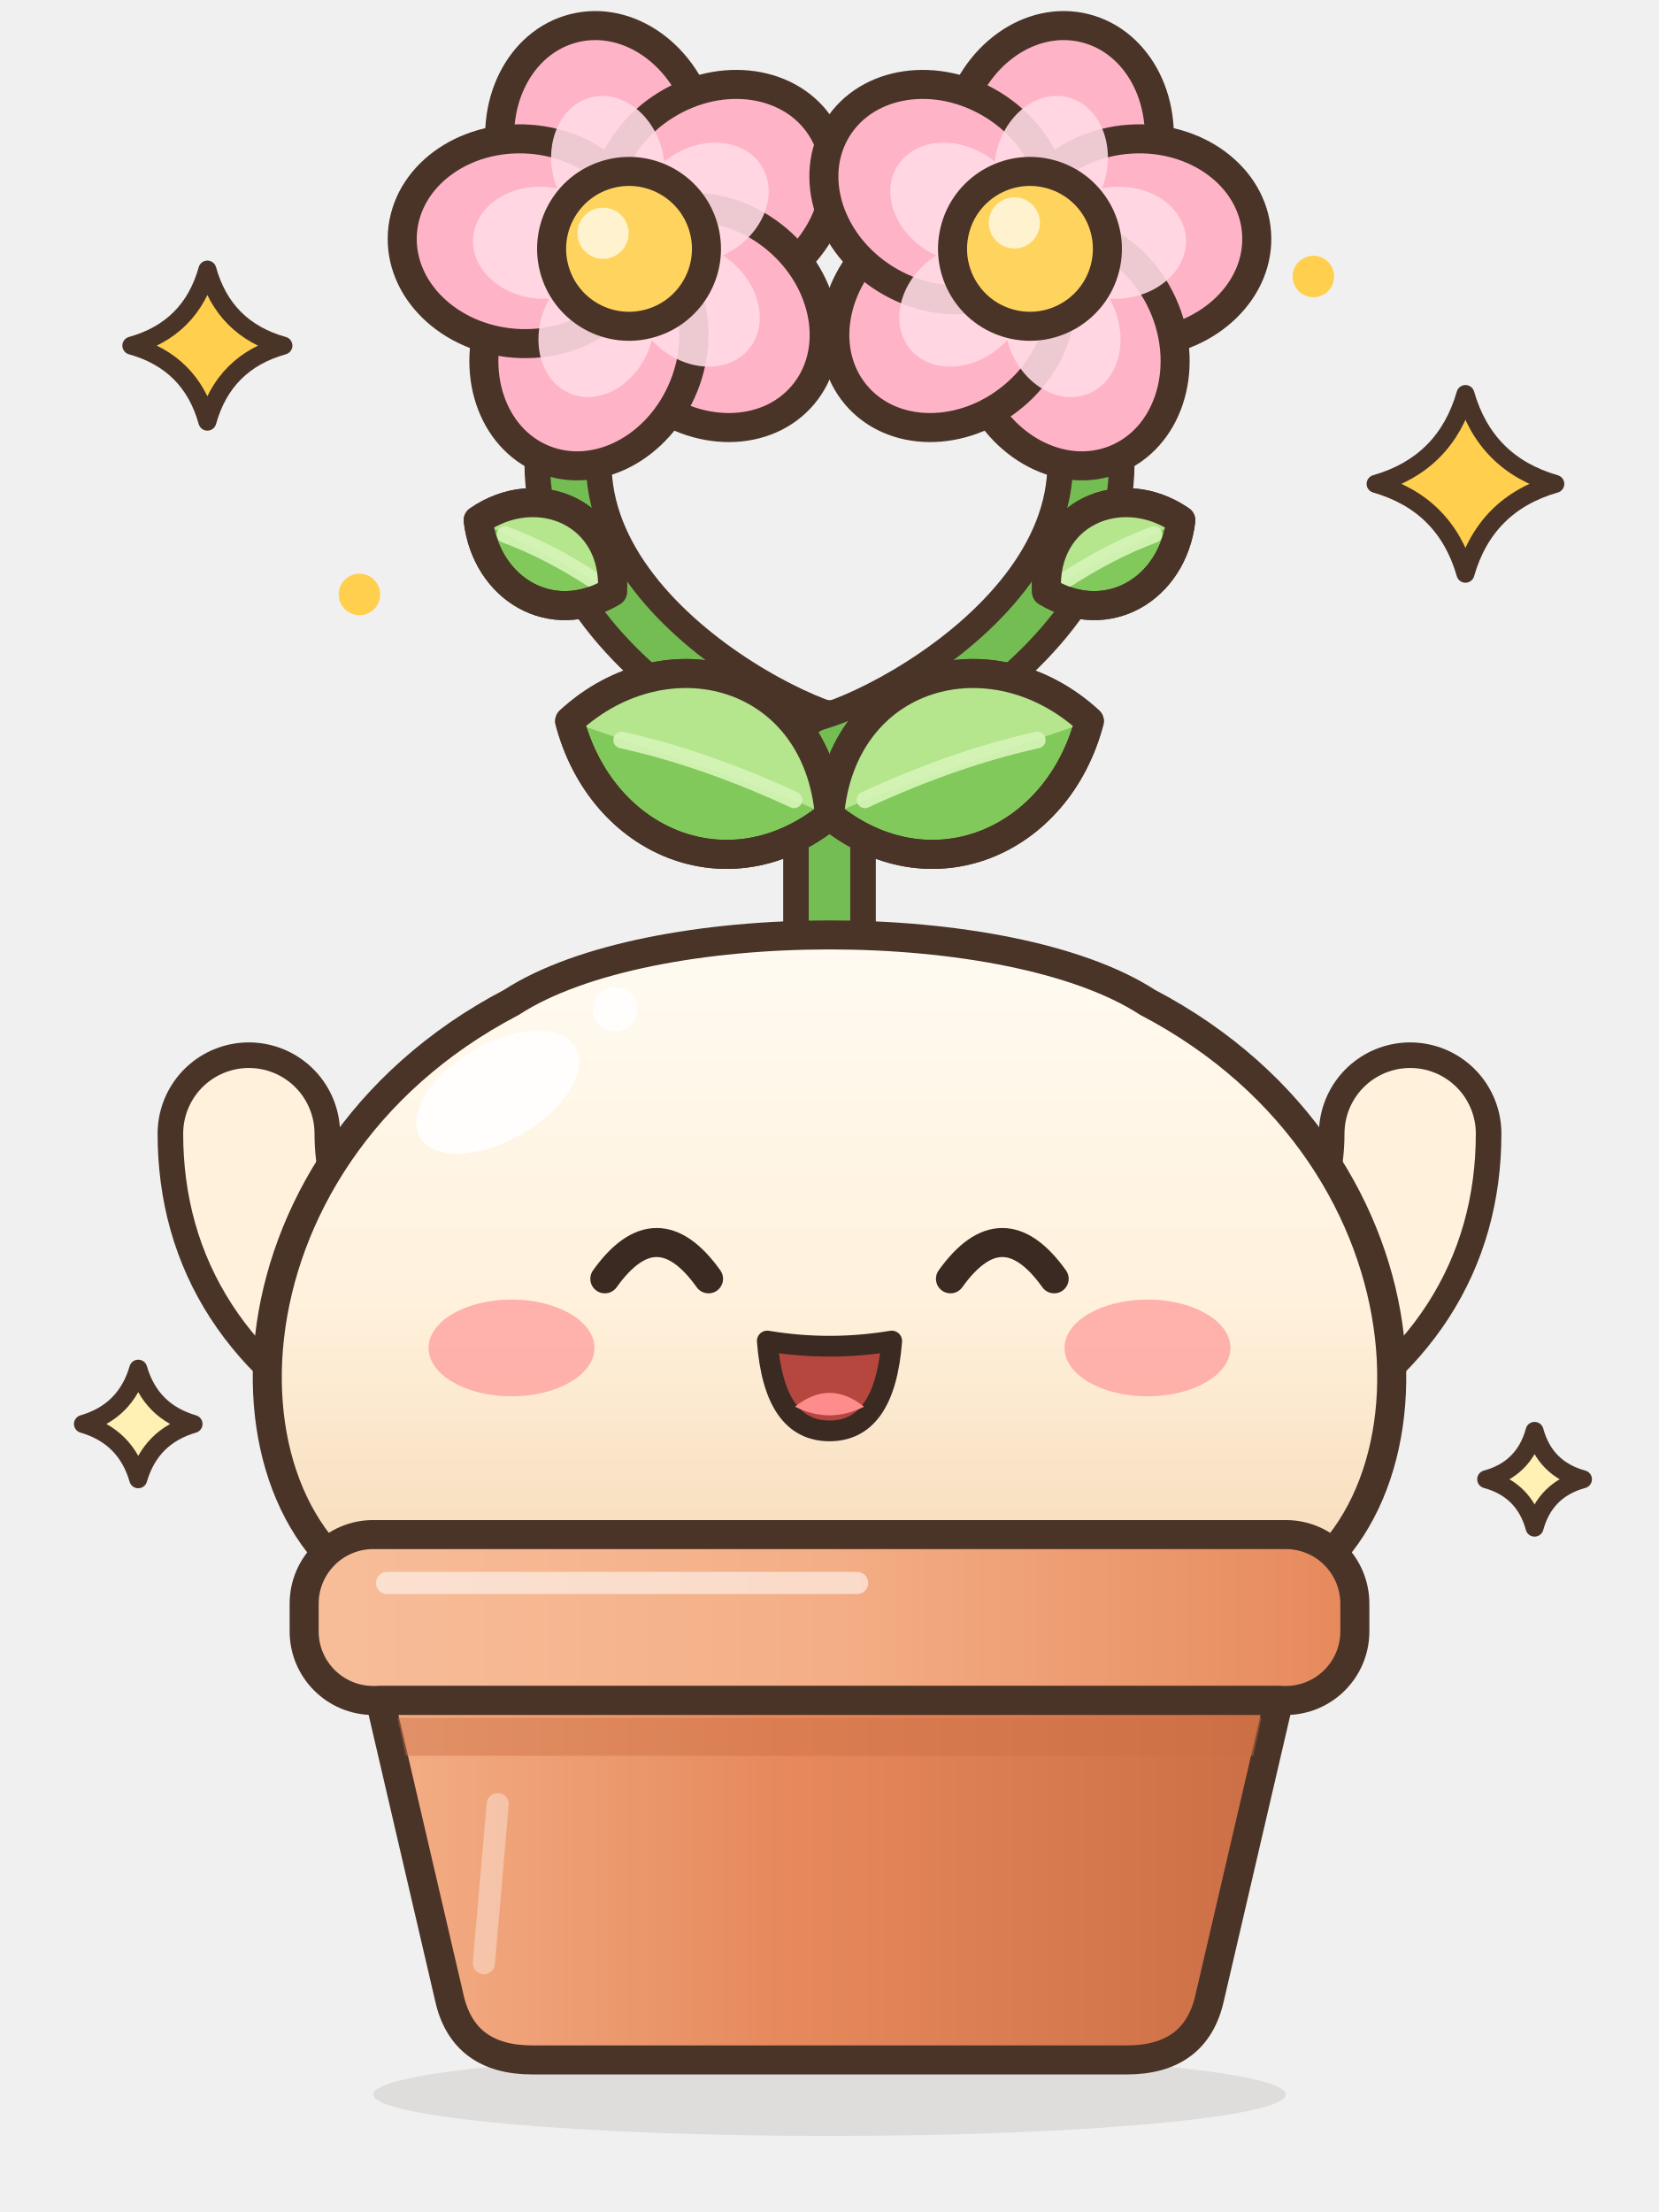
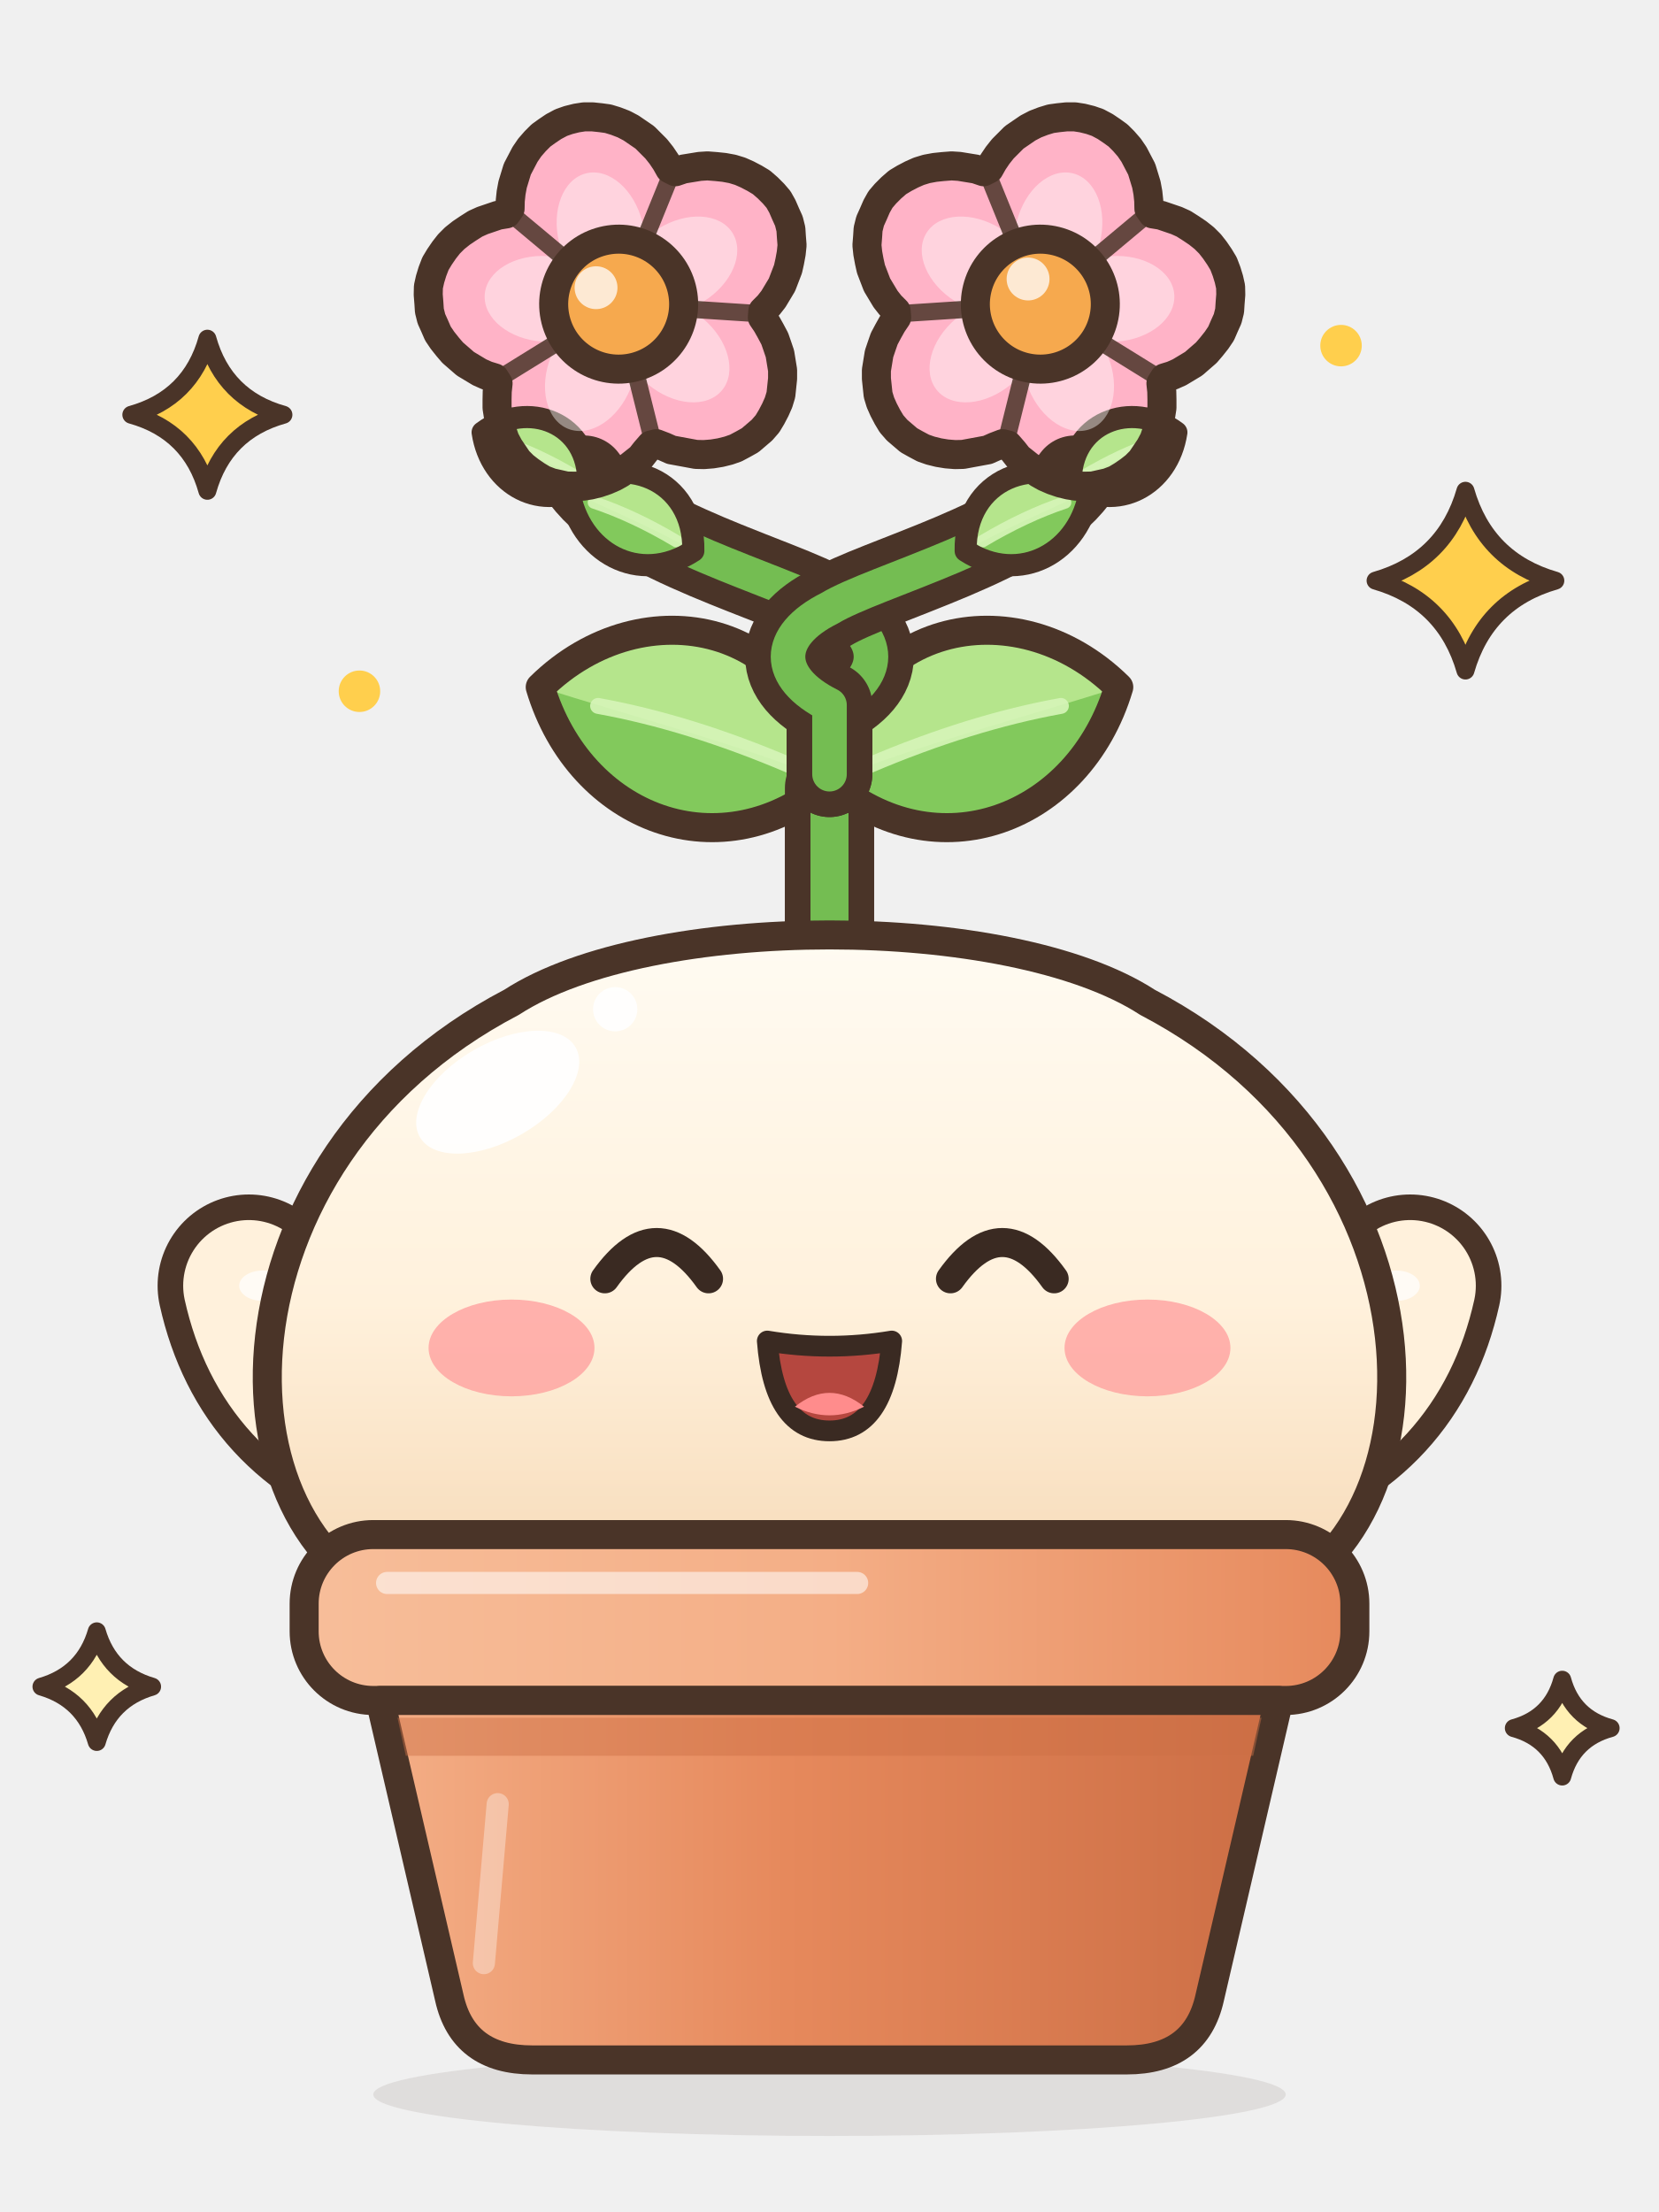
<svg xmlns="http://www.w3.org/2000/svg" viewBox="0 0 240 320" width="240" height="320">
  <defs>
    <linearGradient id="gBody" x1="0" y1="0" x2="0" y2="1">
      <stop offset="0" stop-color="#FFFBF2" />
      <stop offset="0.55" stop-color="#FFF1DC" />
      <stop offset="1" stop-color="#F6D9B6" />
    </linearGradient>
    <linearGradient id="gPot" x1="0" y1="0" x2="1" y2="0">
      <stop offset="0" stop-color="#F4AE86" />
      <stop offset="0.45" stop-color="#E6895C" />
      <stop offset="1" stop-color="#CC6E45" />
    </linearGradient>
    <linearGradient id="gRim" x1="0" y1="0" x2="1" y2="0">
      <stop offset="0" stop-color="#F7BE9A" />
      <stop offset="0.5" stop-color="#F4AE86" />
      <stop offset="1" stop-color="#E6895C" />
    </linearGradient>
    <radialGradient id="gSoil" cx="0.5" cy="0.3" r="0.8">
      <stop offset="0" stop-color="#7E5539" />
      <stop offset="1" stop-color="#644129" />
    </radialGradient>
  </defs>
  <ellipse cx="120" cy="303" rx="66" ry="6" fill="#4A3428" opacity="0.10" />
-   <path d="M120 142 L120 108" fill="none" stroke="#4A3428" stroke-width="13.4" stroke-linecap="round" stroke-linejoin="round" />
-   <path d="M120 142 L120 108" fill="none" stroke="#74BD52" stroke-width="6" stroke-linecap="round" stroke-linejoin="round" />
-   <path d="M120 108 C106 104 62 78 93 42" fill="none" stroke="#4A3428" stroke-width="12.6" stroke-linecap="round" stroke-linejoin="round" />
-   <path d="M120 108 C106 104 62 78 93 42" fill="none" stroke="#74BD52" stroke-width="5.2" stroke-linecap="round" stroke-linejoin="round" />
-   <path d="M120 108 C134 104 178 78 147 42" fill="none" stroke="#4A3428" stroke-width="12.6" stroke-linecap="round" stroke-linejoin="round" />
-   <path d="M120 108 C134 104 178 78 147 42" fill="none" stroke="#74BD52" stroke-width="5.2" stroke-linecap="round" stroke-linejoin="round" />
-   <g transform="translate(120 118) scale(-1 1) rotate(-20)">
-     <path d="M0 0 C8.8 -19 31.2 -17 40 0 C29.6 15 9.6 16 0 0 Z" fill="#82C95C" stroke="#4A3428" stroke-width="4.2" stroke-linejoin="round" />
-     <path d="M0 0 C8.8 -19 31.2 -17 40 0 C28 0 12 -1 0 0 Z" fill="#B5E58C" />
-     <path d="M5.6 -0.4 Q20 -1.6 32 0" fill="none" stroke="#D6F5B8" stroke-width="2.4" stroke-linecap="round" opacity="0.9" />
-     <path d="M0 0 C8.8 -19 31.2 -17 40 0 C29.6 15 9.6 16 0 0 Z" fill="none" stroke="#4A3428" stroke-width="4.2" stroke-linejoin="round" />
+   <ellipse cx="120" cy="223" rx="70" ry="10" fill="url(#gSoil)" stroke="#4A3428" stroke-width="4.2" />
+   <path d="M120 142 L120 114" fill="none" stroke="#4A3428" stroke-width="12.9" stroke-linecap="round" stroke-linejoin="round" />
+   <path d="M120 142 L120 114" fill="none" stroke="#74BD52" stroke-width="5.5" stroke-linecap="round" stroke-linejoin="round" />
+   <g transform="translate(120 113) scale(-1 1) rotate(-18)">
+     <path d="M0 0 C9.7 -20.9 34.3 -18.7 44 0 C32.6 16.5 10.6 17.6 0 0 Z" fill="#82C95C" />
+     <path d="M0 0 C9.7 -20.9 34.3 -18.7 44 0 C30.8 0 13.2 -1.1 0 0 Z" fill="#B5E58C" />
+     <path d="M6.2 -0.4 Q22 -1.8 35.2 0" fill="none" stroke="#D6F5B8" stroke-width="2.3" stroke-linecap="round" opacity="0.9" />
+     <path d="M0 0 C9.7 -20.9 34.3 -18.7 44 0 C32.6 16.5 10.6 17.6 0 0 Z" fill="none" stroke="#4A3428" stroke-width="4.2" stroke-linejoin="round" />
  </g>
-   <g transform="translate(120 118) scale(1 1) rotate(-20)">
-     <path d="M0 0 C8.8 -19 31.2 -17 40 0 C29.6 15 9.6 16 0 0 Z" fill="#82C95C" stroke="#4A3428" stroke-width="4.2" stroke-linejoin="round" />
-     <path d="M0 0 C8.8 -19 31.2 -17 40 0 C28 0 12 -1 0 0 Z" fill="#B5E58C" />
-     <path d="M5.6 -0.4 Q20 -1.6 32 0" fill="none" stroke="#D6F5B8" stroke-width="2.4" stroke-linecap="round" opacity="0.9" />
-     <path d="M0 0 C8.8 -19 31.2 -17 40 0 C29.6 15 9.6 16 0 0 Z" fill="none" stroke="#4A3428" stroke-width="4.2" stroke-linejoin="round" />
+   <g transform="translate(240 0) scale(-1 1)">
+     <path d="M120 142 L120 114" fill="none" stroke="#4A3428" stroke-width="12.9" stroke-linecap="round" stroke-linejoin="round" />
+     <path d="M120 142 L120 114" fill="none" stroke="#74BD52" stroke-width="5.5" stroke-linecap="round" stroke-linejoin="round" />
+     <g transform="translate(120 113) scale(-1 1) rotate(-18)">
+       <path d="M0 0 C9.7 -20.9 34.3 -18.7 44 0 C32.6 16.5 10.6 17.6 0 0 Z" fill="#82C95C" />
+       <path d="M0 0 C9.7 -20.9 34.3 -18.7 44 0 C30.8 0 13.2 -1.1 0 0 Z" fill="#B5E58C" />
+       <path d="M6.2 -0.4 Q22 -1.8 35.2 0" fill="none" stroke="#D6F5B8" stroke-width="2.3" stroke-linecap="round" opacity="0.9" />
+       <path d="M0 0 C9.7 -20.9 34.3 -18.7 44 0 C32.6 16.5 10.6 17.6 0 0 Z" fill="none" stroke="#4A3428" stroke-width="4.2" stroke-linejoin="round" />
+     </g>
  </g>
-   <g transform="translate(88.6 85.6) scale(-1 1) rotate(-28)">
-     <path d="M0 0 C4.8 -10.4 17.2 -9.3 22 0 C16.3 8.2 5.3 8.8 0 0 Z" fill="#82C95C" stroke="#4A3428" stroke-width="4.2" stroke-linejoin="round" />
-     <path d="M0 0 C4.8 -10.4 17.2 -9.3 22 0 C15.4 0 6.6 -0.6 0 0 Z" fill="#B5E58C" />
-     <path d="M3.1 -0.2 Q11 -0.9 17.6 0" fill="none" stroke="#D6F5B8" stroke-width="2.4" stroke-linecap="round" opacity="0.9" />
-     <path d="M0 0 C4.8 -10.4 17.2 -9.3 22 0 C16.3 8.2 5.3 8.8 0 0 Z" fill="none" stroke="#4A3428" stroke-width="4.2" stroke-linejoin="round" />
+   <g transform="translate(89.5 44) rotate(-14)">
+     <path d="M25.5 0 L25 1 L24.3 2 L23.6 3 L22.8 3.8 L21.9 4.7 L21 5.4 L20 6 L19.7 6.9 L20.1 8 L20.4 9.1 L20.7 10.3 L20.8 11.4 L20.9 12.6 L20.8 13.8 L20.7 15 L20.4 16.2 L20 17.3 L19.6 18.4 L19 19.4 L18.3 20.3 L17.5 21.2 L16.7 22 L15.7 22.7 L14.7 23.2 L13.7 23.7 L12.6 24 L11.4 24.3 L10.3 24.4 L9.1 24.4 L7.9 24.3 L6.7 24.1 L5.6 23.8 L4.5 23.3 L3.4 22.8 L2.3 22.3 L1.4 21.6 L0.4 20.9 L-0.4 20.9 L-1.4 21.6 L-2.3 22.3 L-3.4 22.8 L-4.5 23.3 L-5.6 23.8 L-6.7 24.1 L-7.9 24.3 L-9.1 24.4 L-10.3 24.4 L-11.4 24.3 L-12.6 24 L-13.7 23.7 L-14.7 23.2 L-15.7 22.7 L-16.7 22 L-17.5 21.2 L-18.3 20.3 L-19 19.4 L-19.6 18.4 L-20 17.3 L-20.4 16.2 L-20.7 15 L-20.8 13.8 L-20.9 12.6 L-20.8 11.4 L-20.7 10.3 L-20.4 9.1 L-20.1 8 L-19.7 6.9 L-20 6 L-21 5.4 L-21.9 4.7 L-22.8 3.8 L-23.6 3 L-24.3 2 L-25 1 L-25.5 0 L-26 -1.1 L-26.4 -2.2 L-26.6 -3.4 L-26.8 -4.5 L-26.8 -5.7 L-26.6 -6.8 L-26.4 -8 L-26.1 -9.1 L-25.6 -10.1 L-25 -11.1 L-24.3 -12.1 L-23.5 -12.9 L-22.6 -13.7 L-21.7 -14.4 L-20.7 -15 L-19.6 -15.5 L-18.5 -15.9 L-17.3 -16.3 L-16.2 -16.5 L-15 -16.6 L-13.8 -16.7 L-12.6 -16.6 L-11.9 -17.2 L-11.6 -18.3 L-11.2 -19.4 L-10.7 -20.5 L-10.1 -21.5 L-9.5 -22.5 L-8.7 -23.4 L-7.9 -24.3 L-7 -25.1 L-6 -25.8 L-5 -26.4 L-4 -26.8 L-2.9 -27.2 L-1.7 -27.5 L-0.6 -27.6 L0.6 -27.6 L1.7 -27.5 L2.9 -27.2 L4 -26.8 L5 -26.4 L6 -25.8 L7 -25.1 L7.9 -24.3 L8.7 -23.4 L9.5 -22.5 L10.1 -21.5 L10.7 -20.5 L11.2 -19.4 L11.6 -18.3 L11.9 -17.2 L12.6 -16.6 L13.8 -16.7 L15 -16.6 L16.2 -16.5 L17.3 -16.3 L18.5 -15.9 L19.6 -15.5 L20.7 -15 L21.7 -14.4 L22.6 -13.7 L23.5 -12.9 L24.3 -12.1 L25 -11.1 L25.6 -10.1 L26.1 -9.1 L26.4 -8 L26.6 -6.8 L26.8 -5.7 L26.8 -4.5 L26.6 -3.4 L26.4 -2.2 L26 -1.1 Z" fill="#FFB3C7" />
  </g>
-   <g transform="translate(151.4 85.6) scale(1 1) rotate(-28)">
-     <path d="M0 0 C4.8 -10.4 17.2 -9.3 22 0 C16.3 8.2 5.3 8.8 0 0 Z" fill="#82C95C" stroke="#4A3428" stroke-width="4.2" stroke-linejoin="round" />
-     <path d="M0 0 C4.8 -10.4 17.2 -9.3 22 0 C15.4 0 6.6 -0.6 0 0 Z" fill="#B5E58C" />
-     <path d="M3.1 -0.2 Q11 -0.9 17.6 0" fill="none" stroke="#D6F5B8" stroke-width="2.4" stroke-linecap="round" opacity="0.9" />
-     <path d="M0 0 C4.8 -10.4 17.2 -9.3 22 0 C16.3 8.2 5.3 8.8 0 0 Z" fill="none" stroke="#4A3428" stroke-width="4.2" stroke-linejoin="round" />
+   <g transform="translate(240 0) scale(-1 1)">
+     <g transform="translate(89.5 44) rotate(-14)">
+       <path d="M25.5 0 L25 1 L24.3 2 L23.6 3 L22.8 3.8 L21.9 4.7 L21 5.4 L20 6 L19.7 6.9 L20.1 8 L20.4 9.1 L20.7 10.3 L20.8 11.4 L20.9 12.6 L20.8 13.8 L20.7 15 L20.4 16.2 L20 17.3 L19.6 18.4 L19 19.4 L18.3 20.3 L17.5 21.2 L16.7 22 L15.7 22.7 L14.7 23.2 L13.7 23.7 L12.6 24 L11.4 24.3 L10.3 24.4 L9.1 24.4 L7.9 24.3 L6.7 24.1 L5.6 23.8 L4.5 23.3 L3.4 22.8 L2.3 22.3 L1.4 21.6 L0.4 20.9 L-0.4 20.9 L-1.4 21.6 L-2.3 22.3 L-3.4 22.8 L-4.5 23.3 L-5.6 23.8 L-6.7 24.1 L-7.9 24.3 L-9.1 24.4 L-10.3 24.4 L-11.4 24.3 L-12.6 24 L-13.7 23.7 L-14.7 23.2 L-15.7 22.7 L-16.7 22 L-17.5 21.2 L-18.3 20.3 L-19 19.4 L-19.6 18.4 L-20 17.3 L-20.4 16.2 L-20.7 15 L-20.8 13.8 L-20.9 12.6 L-20.8 11.4 L-20.7 10.3 L-20.4 9.1 L-20.1 8 L-19.7 6.9 L-20 6 L-21 5.4 L-21.9 4.7 L-22.8 3.8 L-23.6 3 L-24.3 2 L-25 1 L-25.5 0 L-26 -1.1 L-26.4 -2.2 L-26.6 -3.4 L-26.8 -4.5 L-26.8 -5.7 L-26.6 -6.8 L-26.4 -8 L-26.1 -9.1 L-25.6 -10.1 L-25 -11.1 L-24.3 -12.1 L-23.5 -12.9 L-22.6 -13.7 L-21.7 -14.4 L-20.7 -15 L-19.6 -15.5 L-18.5 -15.9 L-17.3 -16.3 L-16.2 -16.5 L-15 -16.6 L-13.8 -16.7 L-12.6 -16.6 L-11.9 -17.2 L-11.6 -18.3 L-11.2 -19.4 L-10.7 -20.5 L-10.1 -21.5 L-9.5 -22.5 L-8.7 -23.4 L-7.9 -24.3 L-7 -25.1 L-6 -25.8 L-5 -26.4 L-4 -26.8 L-2.9 -27.2 L-1.7 -27.5 L-0.6 -27.6 L0.6 -27.6 L1.7 -27.5 L2.9 -27.2 L4 -26.8 L5 -26.4 L6 -25.8 L7 -25.1 L7.9 -24.3 L8.7 -23.4 L9.5 -22.5 L10.1 -21.5 L10.7 -20.5 L11.2 -19.4 L11.6 -18.3 L11.9 -17.2 L12.6 -16.6 L13.8 -16.7 L15 -16.6 L16.2 -16.5 L17.3 -16.3 L18.5 -15.9 L19.6 -15.5 L20.7 -15 L21.7 -14.4 L22.6 -13.7 L23.5 -12.9 L24.3 -12.1 L25 -11.1 L25.6 -10.1 L26.1 -9.1 L26.4 -8 L26.6 -6.8 L26.8 -5.7 L26.8 -4.5 L26.6 -3.4 L26.4 -2.2 L26 -1.1 Z" fill="#FFB3C7" />
+     </g>
  </g>
-   <g transform="translate(91 36) rotate(-14)">
-     <ellipse cx="0" cy="-15.5" rx="14.8" ry="17.4" transform="rotate(0 0 -15.5)" fill="#FFB3C7" stroke="#4A3428" stroke-width="4.2" />
-     <ellipse cx="14.7" cy="-4.8" rx="14.8" ry="17.4" transform="rotate(72 14.7 -4.8)" fill="#FFB3C7" stroke="#4A3428" stroke-width="4.2" />
-     <ellipse cx="9.1" cy="12.5" rx="14.8" ry="17.4" transform="rotate(144 9.1 12.5)" fill="#FFB3C7" stroke="#4A3428" stroke-width="4.2" />
-     <ellipse cx="-9.1" cy="12.5" rx="14.8" ry="17.4" transform="rotate(216 -9.1 12.5)" fill="#FFB3C7" stroke="#4A3428" stroke-width="4.2" />
-     <ellipse cx="-14.7" cy="-4.8" rx="14.8" ry="17.4" transform="rotate(288 -14.7 -4.8)" fill="#FFB3C7" stroke="#4A3428" stroke-width="4.2" />
-     <ellipse cx="0" cy="-12.6" rx="8.1" ry="10" transform="rotate(0 0 -12.6)" fill="#FFD9E3" opacity="0.9" />
-     <ellipse cx="12" cy="-3.9" rx="8.1" ry="10" transform="rotate(72 12 -3.9)" fill="#FFD9E3" opacity="0.9" />
-     <ellipse cx="7.4" cy="10.2" rx="8.1" ry="10" transform="rotate(144 7.4 10.2)" fill="#FFD9E3" opacity="0.9" />
-     <ellipse cx="-7.4" cy="10.2" rx="8.1" ry="10" transform="rotate(216 -7.4 10.2)" fill="#FFD9E3" opacity="0.9" />
-     <ellipse cx="-12" cy="-3.9" rx="8.1" ry="10" transform="rotate(288 -12 -3.9)" fill="#FFD9E3" opacity="0.9" />
-     <circle cx="0" cy="0" r="11.2" fill="#FFD45E" stroke="#4A3428" stroke-width="4.2" />
-     <circle cx="-3.1" cy="-3.1" r="3.7" fill="#FFFFFF" opacity="0.7" />
+   <path d="M120 112 C120 109 120 105 120 102 C128 98 128 92 120 88 C113.4 84 91.1 78.3 84.5 69.2" fill="none" stroke="#4A3428" stroke-width="12.4" stroke-linecap="round" stroke-linejoin="round" />
+   <path d="M120 112 C120 109 120 105 120 102 C128 98 128 92 120 88 C113.4 84 91.1 78.3 84.5 69.2" fill="none" stroke="#74BD52" stroke-width="5" stroke-linecap="round" stroke-linejoin="round" />
+   <path d="M120 112 C120 109 120 105 120 102 C112 98 112 92 120 88 C126.6 84 148.9 78.3 155.5 69.2" fill="none" stroke="#4A3428" stroke-width="12.4" stroke-linecap="round" stroke-linejoin="round" />
+   <path d="M120 112 C120 109 120 105 120 102 C112 98 112 92 120 88 C126.6 84 148.9 78.3 155.5 69.2" fill="none" stroke="#74BD52" stroke-width="5" stroke-linecap="round" stroke-linejoin="round" />
+   <g transform="translate(100.3 79.7) scale(-1 1) rotate(-26)">
+     <path d="M0 0 C4.4 -9.5 15.6 -8.5 20 0 C14.8 7.5 4.8 8 0 0 Z" fill="#82C95C" />
+     <path d="M0 0 C4.4 -9.5 15.6 -8.5 20 0 C14 0 6 -0.5 0 0 Z" fill="#B5E58C" />
+     <path d="M2.8 -0.2 Q10 -0.8 16 0" fill="none" stroke="#D6F5B8" stroke-width="1.8" stroke-linecap="round" opacity="0.9" />
+     <path d="M0 0 C4.4 -9.5 15.6 -8.5 20 0 C14.8 7.5 4.8 8 0 0 Z" fill="none" stroke="#4A3428" stroke-width="3.2" stroke-linejoin="round" />
  </g>
-   <g transform="translate(149 36) rotate(14)">
-     <ellipse cx="0" cy="-15.5" rx="14.8" ry="17.4" transform="rotate(0 0 -15.5)" fill="#FFB3C7" stroke="#4A3428" stroke-width="4.2" />
-     <ellipse cx="14.7" cy="-4.8" rx="14.8" ry="17.4" transform="rotate(72 14.7 -4.8)" fill="#FFB3C7" stroke="#4A3428" stroke-width="4.2" />
-     <ellipse cx="9.1" cy="12.5" rx="14.8" ry="17.4" transform="rotate(144 9.1 12.5)" fill="#FFB3C7" stroke="#4A3428" stroke-width="4.2" />
-     <ellipse cx="-9.1" cy="12.5" rx="14.8" ry="17.4" transform="rotate(216 -9.1 12.5)" fill="#FFB3C7" stroke="#4A3428" stroke-width="4.2" />
-     <ellipse cx="-14.7" cy="-4.8" rx="14.8" ry="17.4" transform="rotate(288 -14.7 -4.8)" fill="#FFB3C7" stroke="#4A3428" stroke-width="4.2" />
-     <ellipse cx="0" cy="-12.6" rx="8.1" ry="10" transform="rotate(0 0 -12.6)" fill="#FFD9E3" opacity="0.9" />
-     <ellipse cx="12" cy="-3.9" rx="8.1" ry="10" transform="rotate(72 12 -3.9)" fill="#FFD9E3" opacity="0.9" />
-     <ellipse cx="7.4" cy="10.2" rx="8.1" ry="10" transform="rotate(144 7.4 10.2)" fill="#FFD9E3" opacity="0.9" />
-     <ellipse cx="-7.4" cy="10.2" rx="8.1" ry="10" transform="rotate(216 -7.4 10.2)" fill="#FFD9E3" opacity="0.9" />
-     <ellipse cx="-12" cy="-3.9" rx="8.1" ry="10" transform="rotate(288 -12 -3.9)" fill="#FFD9E3" opacity="0.9" />
-     <circle cx="0" cy="0" r="11.2" fill="#FFD45E" stroke="#4A3428" stroke-width="4.2" />
-     <circle cx="-3.1" cy="-3.1" r="3.7" fill="#FFFFFF" opacity="0.7" />
+   <g transform="translate(139.7 79.7) scale(1 1) rotate(-26)">
+     <path d="M0 0 C4.4 -9.5 15.6 -8.5 20 0 C14.8 7.5 4.8 8 0 0 Z" fill="#82C95C" />
+     <path d="M0 0 C4.4 -9.5 15.6 -8.5 20 0 C14 0 6 -0.5 0 0 Z" fill="#B5E58C" />
+     <path d="M2.8 -0.2 Q10 -0.8 16 0" fill="none" stroke="#D6F5B8" stroke-width="1.8" stroke-linecap="round" opacity="0.9" />
+     <path d="M0 0 C4.4 -9.5 15.6 -8.5 20 0 C14.8 7.5 4.8 8 0 0 Z" fill="none" stroke="#4A3428" stroke-width="3.2" stroke-linejoin="round" />
  </g>
-   <ellipse cx="120" cy="223" rx="70" ry="10" fill="url(#gSoil)" stroke="#4A3428" stroke-width="4.2" />
-   <path d="M58 198 Q36 186 36 164" fill="none" stroke="#4A3428" stroke-width="26.4" stroke-linecap="round" />
-   <path d="M58 198 Q36 186 36 164" fill="none" stroke="#FFF1DC" stroke-width="19" stroke-linecap="round" />
-   <path d="M182 198 Q204 186 204 164" fill="none" stroke="#4A3428" stroke-width="26.4" stroke-linecap="round" />
-   <path d="M182 198 Q204 186 204 164" fill="none" stroke="#FFF1DC" stroke-width="19" stroke-linecap="round" />
+   <g transform="translate(85.1 70) scale(-1 1) rotate(-26)">
+     <path d="M0 0 C3.7 -8.1 13.3 -7.2 17 0 C12.6 6.4 4.1 6.8 0 0 Z" fill="#82C95C" />
+     <path d="M0 0 C3.7 -8.1 13.3 -7.2 17 0 C11.9 0 5.1 -0.4 0 0 Z" fill="#B5E58C" />
+     <path d="M2.4 -0.2 Q8.5 -0.7 13.6 0" fill="none" stroke="#D6F5B8" stroke-width="1.8" stroke-linecap="round" opacity="0.9" />
+     <path d="M0 0 C3.7 -8.1 13.3 -7.2 17 0 C12.6 6.4 4.1 6.8 0 0 Z" fill="none" stroke="#4A3428" stroke-width="3.2" stroke-linejoin="round" />
+   </g>
+   <g transform="translate(154.9 70) scale(1 1) rotate(-26)">
+     <path d="M0 0 C3.7 -8.1 13.3 -7.2 17 0 C12.6 6.4 4.1 6.8 0 0 Z" fill="#82C95C" />
+     <path d="M0 0 C3.7 -8.1 13.3 -7.2 17 0 C11.9 0 5.1 -0.4 0 0 Z" fill="#B5E58C" />
+     <path d="M2.4 -0.2 Q8.5 -0.7 13.6 0" fill="none" stroke="#D6F5B8" stroke-width="1.8" stroke-linecap="round" opacity="0.9" />
+     <path d="M0 0 C3.7 -8.1 13.3 -7.2 17 0 C12.6 6.4 4.1 6.8 0 0 Z" fill="none" stroke="#4A3428" stroke-width="3.2" stroke-linejoin="round" />
+   </g>
+   <g transform="translate(89.5 44) rotate(-14)">
+     <ellipse cx="0" cy="-10.7" rx="6.2" ry="8.8" transform="rotate(0 0 -10.7)" fill="#FFFFFF" opacity="0.42" />
+     <ellipse cx="10.1" cy="-3.3" rx="6.2" ry="8.8" transform="rotate(72 10.1 -3.3)" fill="#FFFFFF" opacity="0.42" />
+     <ellipse cx="6.3" cy="8.6" rx="6.2" ry="8.8" transform="rotate(144 6.3 8.6)" fill="#FFFFFF" opacity="0.42" />
+     <ellipse cx="-6.3" cy="8.6" rx="6.2" ry="8.8" transform="rotate(216 -6.3 8.6)" fill="#FFFFFF" opacity="0.42" />
+     <ellipse cx="-10.1" cy="-3.3" rx="6.2" ry="8.8" transform="rotate(288 -10.1 -3.3)" fill="#FFFFFF" opacity="0.42" />
+     <path d="M5.5 -7.6 L11.7 -16.1" stroke="#4A3428" stroke-width="2.5" stroke-linecap="round" opacity="0.85" />
+     <path d="M8.9 2.9 L18.9 6.1" stroke="#4A3428" stroke-width="2.5" stroke-linecap="round" opacity="0.85" />
+     <path d="M0 9.4 L0 19.9" stroke="#4A3428" stroke-width="2.5" stroke-linecap="round" opacity="0.85" />
+     <path d="M-8.9 2.9 L-18.9 6.1" stroke="#4A3428" stroke-width="2.5" stroke-linecap="round" opacity="0.85" />
+     <path d="M-5.5 -7.6 L-11.7 -16.1" stroke="#4A3428" stroke-width="2.5" stroke-linecap="round" opacity="0.85" />
+     <path d="M25.5 0 L25 1 L24.3 2 L23.6 3 L22.8 3.8 L21.9 4.7 L21 5.4 L20 6 L19.7 6.9 L20.1 8 L20.4 9.1 L20.7 10.3 L20.8 11.4 L20.9 12.6 L20.8 13.8 L20.7 15 L20.4 16.2 L20 17.3 L19.6 18.4 L19 19.4 L18.3 20.3 L17.5 21.2 L16.7 22 L15.7 22.7 L14.7 23.2 L13.7 23.7 L12.6 24 L11.4 24.3 L10.3 24.4 L9.1 24.4 L7.9 24.3 L6.7 24.1 L5.6 23.8 L4.5 23.3 L3.4 22.8 L2.3 22.3 L1.4 21.6 L0.4 20.9 L-0.4 20.9 L-1.4 21.6 L-2.3 22.3 L-3.4 22.8 L-4.5 23.3 L-5.6 23.8 L-6.7 24.1 L-7.9 24.3 L-9.1 24.4 L-10.3 24.4 L-11.4 24.3 L-12.6 24 L-13.7 23.7 L-14.7 23.2 L-15.7 22.7 L-16.7 22 L-17.5 21.2 L-18.3 20.3 L-19 19.4 L-19.6 18.4 L-20 17.3 L-20.4 16.2 L-20.7 15 L-20.8 13.8 L-20.9 12.6 L-20.8 11.4 L-20.7 10.3 L-20.4 9.1 L-20.1 8 L-19.7 6.9 L-20 6 L-21 5.4 L-21.9 4.7 L-22.8 3.8 L-23.6 3 L-24.3 2 L-25 1 L-25.5 0 L-26 -1.1 L-26.4 -2.2 L-26.6 -3.4 L-26.8 -4.5 L-26.8 -5.7 L-26.6 -6.8 L-26.4 -8 L-26.1 -9.1 L-25.6 -10.1 L-25 -11.1 L-24.3 -12.1 L-23.5 -12.9 L-22.6 -13.7 L-21.7 -14.4 L-20.7 -15 L-19.6 -15.5 L-18.5 -15.9 L-17.3 -16.3 L-16.2 -16.5 L-15 -16.6 L-13.8 -16.7 L-12.6 -16.6 L-11.9 -17.2 L-11.6 -18.3 L-11.2 -19.4 L-10.7 -20.5 L-10.1 -21.5 L-9.5 -22.5 L-8.7 -23.4 L-7.9 -24.3 L-7 -25.1 L-6 -25.8 L-5 -26.4 L-4 -26.8 L-2.9 -27.2 L-1.7 -27.5 L-0.6 -27.6 L0.6 -27.6 L1.7 -27.5 L2.9 -27.2 L4 -26.8 L5 -26.4 L6 -25.8 L7 -25.1 L7.9 -24.3 L8.7 -23.4 L9.5 -22.5 L10.1 -21.5 L10.7 -20.5 L11.2 -19.4 L11.6 -18.3 L11.9 -17.2 L12.6 -16.6 L13.8 -16.7 L15 -16.6 L16.2 -16.5 L17.3 -16.3 L18.5 -15.9 L19.6 -15.5 L20.7 -15 L21.7 -14.4 L22.6 -13.7 L23.5 -12.9 L24.3 -12.1 L25 -11.1 L25.6 -10.1 L26.1 -9.1 L26.4 -8 L26.6 -6.8 L26.8 -5.7 L26.8 -4.5 L26.6 -3.4 L26.4 -2.2 L26 -1.1 Z" fill="none" stroke="#4A3428" stroke-width="4.2" stroke-linejoin="round" />
+     <circle cx="0" cy="0" r="9.4" fill="#F6A94E" stroke="#4A3428" stroke-width="4.2" />
+     <circle cx="-2.6" cy="-3.1" r="3.1" fill="#FFFFFF" opacity="0.75" />
+   </g>
+   <g transform="translate(150.5 44) rotate(14)">
+     <ellipse cx="0" cy="-10.7" rx="6.2" ry="8.8" transform="rotate(0 0 -10.7)" fill="#FFFFFF" opacity="0.42" />
+     <ellipse cx="10.1" cy="-3.3" rx="6.2" ry="8.8" transform="rotate(72 10.1 -3.3)" fill="#FFFFFF" opacity="0.42" />
+     <ellipse cx="6.3" cy="8.6" rx="6.2" ry="8.8" transform="rotate(144 6.3 8.6)" fill="#FFFFFF" opacity="0.42" />
+     <ellipse cx="-6.3" cy="8.6" rx="6.2" ry="8.8" transform="rotate(216 -6.3 8.6)" fill="#FFFFFF" opacity="0.42" />
+     <ellipse cx="-10.1" cy="-3.3" rx="6.2" ry="8.8" transform="rotate(288 -10.1 -3.3)" fill="#FFFFFF" opacity="0.42" />
+     <path d="M5.5 -7.6 L11.7 -16.1" stroke="#4A3428" stroke-width="2.5" stroke-linecap="round" opacity="0.85" />
+     <path d="M8.9 2.9 L18.9 6.1" stroke="#4A3428" stroke-width="2.5" stroke-linecap="round" opacity="0.85" />
+     <path d="M0 9.4 L0 19.9" stroke="#4A3428" stroke-width="2.5" stroke-linecap="round" opacity="0.85" />
+     <path d="M-8.9 2.9 L-18.9 6.1" stroke="#4A3428" stroke-width="2.5" stroke-linecap="round" opacity="0.85" />
+     <path d="M-5.5 -7.6 L-11.7 -16.1" stroke="#4A3428" stroke-width="2.5" stroke-linecap="round" opacity="0.85" />
+     <path d="M25.5 0 L25 1 L24.3 2 L23.6 3 L22.8 3.8 L21.9 4.7 L21 5.4 L20 6 L19.7 6.9 L20.1 8 L20.4 9.1 L20.7 10.3 L20.8 11.4 L20.9 12.6 L20.8 13.8 L20.7 15 L20.4 16.2 L20 17.3 L19.6 18.4 L19 19.4 L18.3 20.3 L17.5 21.2 L16.7 22 L15.7 22.7 L14.7 23.2 L13.7 23.7 L12.6 24 L11.4 24.3 L10.3 24.4 L9.1 24.4 L7.9 24.3 L6.7 24.1 L5.6 23.8 L4.5 23.3 L3.4 22.8 L2.3 22.3 L1.4 21.6 L0.4 20.9 L-0.4 20.9 L-1.4 21.6 L-2.3 22.3 L-3.4 22.8 L-4.5 23.3 L-5.6 23.8 L-6.7 24.1 L-7.9 24.3 L-9.1 24.4 L-10.3 24.4 L-11.4 24.3 L-12.6 24 L-13.7 23.7 L-14.7 23.2 L-15.7 22.7 L-16.7 22 L-17.5 21.2 L-18.3 20.3 L-19 19.4 L-19.6 18.4 L-20 17.3 L-20.4 16.2 L-20.7 15 L-20.8 13.8 L-20.9 12.6 L-20.8 11.4 L-20.7 10.3 L-20.4 9.1 L-20.1 8 L-19.7 6.9 L-20 6 L-21 5.4 L-21.9 4.7 L-22.8 3.8 L-23.6 3 L-24.3 2 L-25 1 L-25.5 0 L-26 -1.1 L-26.4 -2.2 L-26.6 -3.4 L-26.8 -4.5 L-26.8 -5.7 L-26.6 -6.8 L-26.4 -8 L-26.1 -9.1 L-25.6 -10.1 L-25 -11.1 L-24.3 -12.1 L-23.5 -12.9 L-22.6 -13.7 L-21.7 -14.4 L-20.7 -15 L-19.6 -15.5 L-18.5 -15.9 L-17.3 -16.3 L-16.2 -16.5 L-15 -16.6 L-13.8 -16.7 L-12.6 -16.6 L-11.9 -17.2 L-11.6 -18.3 L-11.2 -19.4 L-10.7 -20.5 L-10.1 -21.5 L-9.5 -22.5 L-8.7 -23.4 L-7.9 -24.3 L-7 -25.1 L-6 -25.8 L-5 -26.4 L-4 -26.8 L-2.9 -27.2 L-1.7 -27.5 L-0.6 -27.6 L0.6 -27.6 L1.7 -27.5 L2.9 -27.2 L4 -26.8 L5 -26.4 L6 -25.8 L7 -25.1 L7.9 -24.3 L8.7 -23.4 L9.5 -22.5 L10.1 -21.5 L10.7 -20.5 L11.2 -19.4 L11.6 -18.3 L11.9 -17.2 L12.6 -16.6 L13.8 -16.7 L15 -16.6 L16.2 -16.5 L17.3 -16.3 L18.5 -15.9 L19.6 -15.5 L20.7 -15 L21.7 -14.4 L22.6 -13.7 L23.5 -12.9 L24.3 -12.1 L25 -11.1 L25.6 -10.1 L26.1 -9.1 L26.4 -8 L26.6 -6.8 L26.8 -5.7 L26.8 -4.5 L26.6 -3.4 L26.4 -2.2 L26 -1.1 Z" fill="none" stroke="#4A3428" stroke-width="4.2" stroke-linejoin="round" />
+     <circle cx="0" cy="0" r="9.4" fill="#F6A94E" stroke="#4A3428" stroke-width="4.2" />
+     <circle cx="-2.6" cy="-3.1" r="3.1" fill="#FFFFFF" opacity="0.75" />
+   </g>
+   <path d="M58 210 Q40 204 36 186" fill="none" stroke="#4A3428" stroke-width="26.4" stroke-linecap="round" />
+   <path d="M58 210 Q40 204 36 186" fill="none" stroke="#FFF1DC" stroke-width="19" stroke-linecap="round" />
+   <ellipse cx="38" cy="186" rx="3.4" ry="2.2" fill="#FFFFFF" opacity="0.7" />
+   <path d="M182 210 Q200 204 204 186" fill="none" stroke="#4A3428" stroke-width="26.4" stroke-linecap="round" />
+   <path d="M182 210 Q200 204 204 186" fill="none" stroke="#FFF1DC" stroke-width="19" stroke-linecap="round" />
+   <ellipse cx="202" cy="186" rx="3.4" ry="2.2" fill="#FFFFFF" opacity="0.7" />
  <path d="M58 232 C30 222 30 168 74 145 C94 132 146 132 166 145 C210 168 210 222 182 232 Z" fill="url(#gBody)" stroke="#4A3428" stroke-width="4.2" stroke-linejoin="round" />
  <ellipse cx="72" cy="158" rx="13" ry="7" transform="rotate(-30 72 158)" fill="#FFFFFF" opacity="0.9" />
  <circle cx="89" cy="146" r="3.2" fill="#FFFFFF" opacity="0.9" />
  <ellipse cx="74" cy="195" rx="12" ry="7" fill="#FF9C9C" opacity="0.75" />
  <ellipse cx="166" cy="195" rx="12" ry="7" fill="#FF9C9C" opacity="0.75" />
  <path d="M87.5 185 Q95 174.5 102.5 185" fill="none" stroke="#3A2A22" stroke-width="4.2" stroke-linecap="round" />
  <path d="M137.5 185 Q145 174.5 152.5 185" fill="none" stroke="#3A2A22" stroke-width="4.2" stroke-linecap="round" />
  <path d="M111 194 Q120 195.5 129 194 Q128 207 120 207 Q112 207 111 194 Z" fill="#B5473F" stroke="#3A2A22" stroke-width="3" stroke-linejoin="round" />
  <path d="M115 203.5 Q120 199.5 125 203.5 Q120 206 115 203.5 Z" fill="#FF8C8C" />
-   <rect x="44" y="222" width="152" height="24" rx="10" fill="url(#gRim)" stroke="#4A3428" stroke-width="4.2" />
+   <rect x="44" y="222" width="152" height="24" rx="10" ry="10" fill="url(#gRim)" stroke="#4A3428" stroke-width="4.2" />
  <path d="M55 246 L185 246 L175 289 Q173 298 163 298 L77 298 Q67 298 65 289 Z" fill="url(#gPot)" stroke="#4A3428" stroke-width="4.2" stroke-linejoin="round" />
  <path d="M57.5 248.5 L182.5 248.5 L181.3 254 L58.7 254 Z" fill="#CC6E45" opacity="0.45" />
  <path d="M56 229 L124 229" stroke="#FFFFFF" stroke-width="3.2" stroke-linecap="round" opacity="0.55" />
  <path d="M72 261 L70 284" stroke="#FFFFFF" stroke-width="3.2" stroke-linecap="round" opacity="0.35" />
-   <path d="M30 39 Q32.4 47.6 41 50 Q32.4 52.4 30 61 Q27.6 52.4 19 50 Q27.6 47.6 30 39 Z" fill="#FFCF4D" stroke="#4A3428" stroke-width="2.6" stroke-linejoin="round" />
-   <path d="M212 57 Q214.9 67.1 225 70 Q214.9 72.9 212 83 Q209.1 72.9 199 70 Q209.1 67.1 212 57 Z" fill="#FFCF4D" stroke="#4A3428" stroke-width="2.6" stroke-linejoin="round" />
-   <path d="M222 207 Q223.5 212.5 229 214 Q223.5 215.5 222 221 Q220.5 215.5 215 214 Q220.5 212.5 222 207 Z" fill="#FFF0B3" stroke="#4A3428" stroke-width="2.6" stroke-linejoin="round" />
-   <path d="M20 198 Q21.8 204.2 28 206 Q21.8 207.8 20 214 Q18.2 207.8 12 206 Q18.2 204.2 20 198 Z" fill="#FFF0B3" stroke="#4A3428" stroke-width="2.6" stroke-linejoin="round" />
-   <circle cx="52" cy="86" r="3" fill="#FFCF4D" />
-   <circle cx="190" cy="40" r="3" fill="#FFCF4D" />
+   <path d="M30 49 Q32.4 57.6 41 60 Q32.4 62.4 30 71 Q27.6 62.4 19 60 Q27.6 57.6 30 49 Z" fill="#FFCF4D" stroke="#4A3428" stroke-width="2.6" stroke-linejoin="round" />
+   <path d="M212 71 Q214.9 81.1 225 84 Q214.9 86.9 212 97 Q209.1 86.9 199 84 Q209.1 81.1 212 71 Z" fill="#FFCF4D" stroke="#4A3428" stroke-width="2.6" stroke-linejoin="round" />
+   <path d="M226 243 Q227.5 248.5 233 250 Q227.5 251.5 226 257 Q224.5 251.5 219 250 Q224.5 248.5 226 243 Z" fill="#FFF0B3" stroke="#4A3428" stroke-width="2.6" stroke-linejoin="round" />
+   <path d="M14 236 Q15.8 242.2 22 244 Q15.8 245.8 14 252 Q12.2 245.8 6 244 Q12.2 242.2 14 236 Z" fill="#FFF0B3" stroke="#4A3428" stroke-width="2.6" stroke-linejoin="round" />
+   <circle cx="52" cy="100" r="3" fill="#FFCF4D" />
+   <circle cx="194" cy="50" r="3" fill="#FFCF4D" />
</svg>
